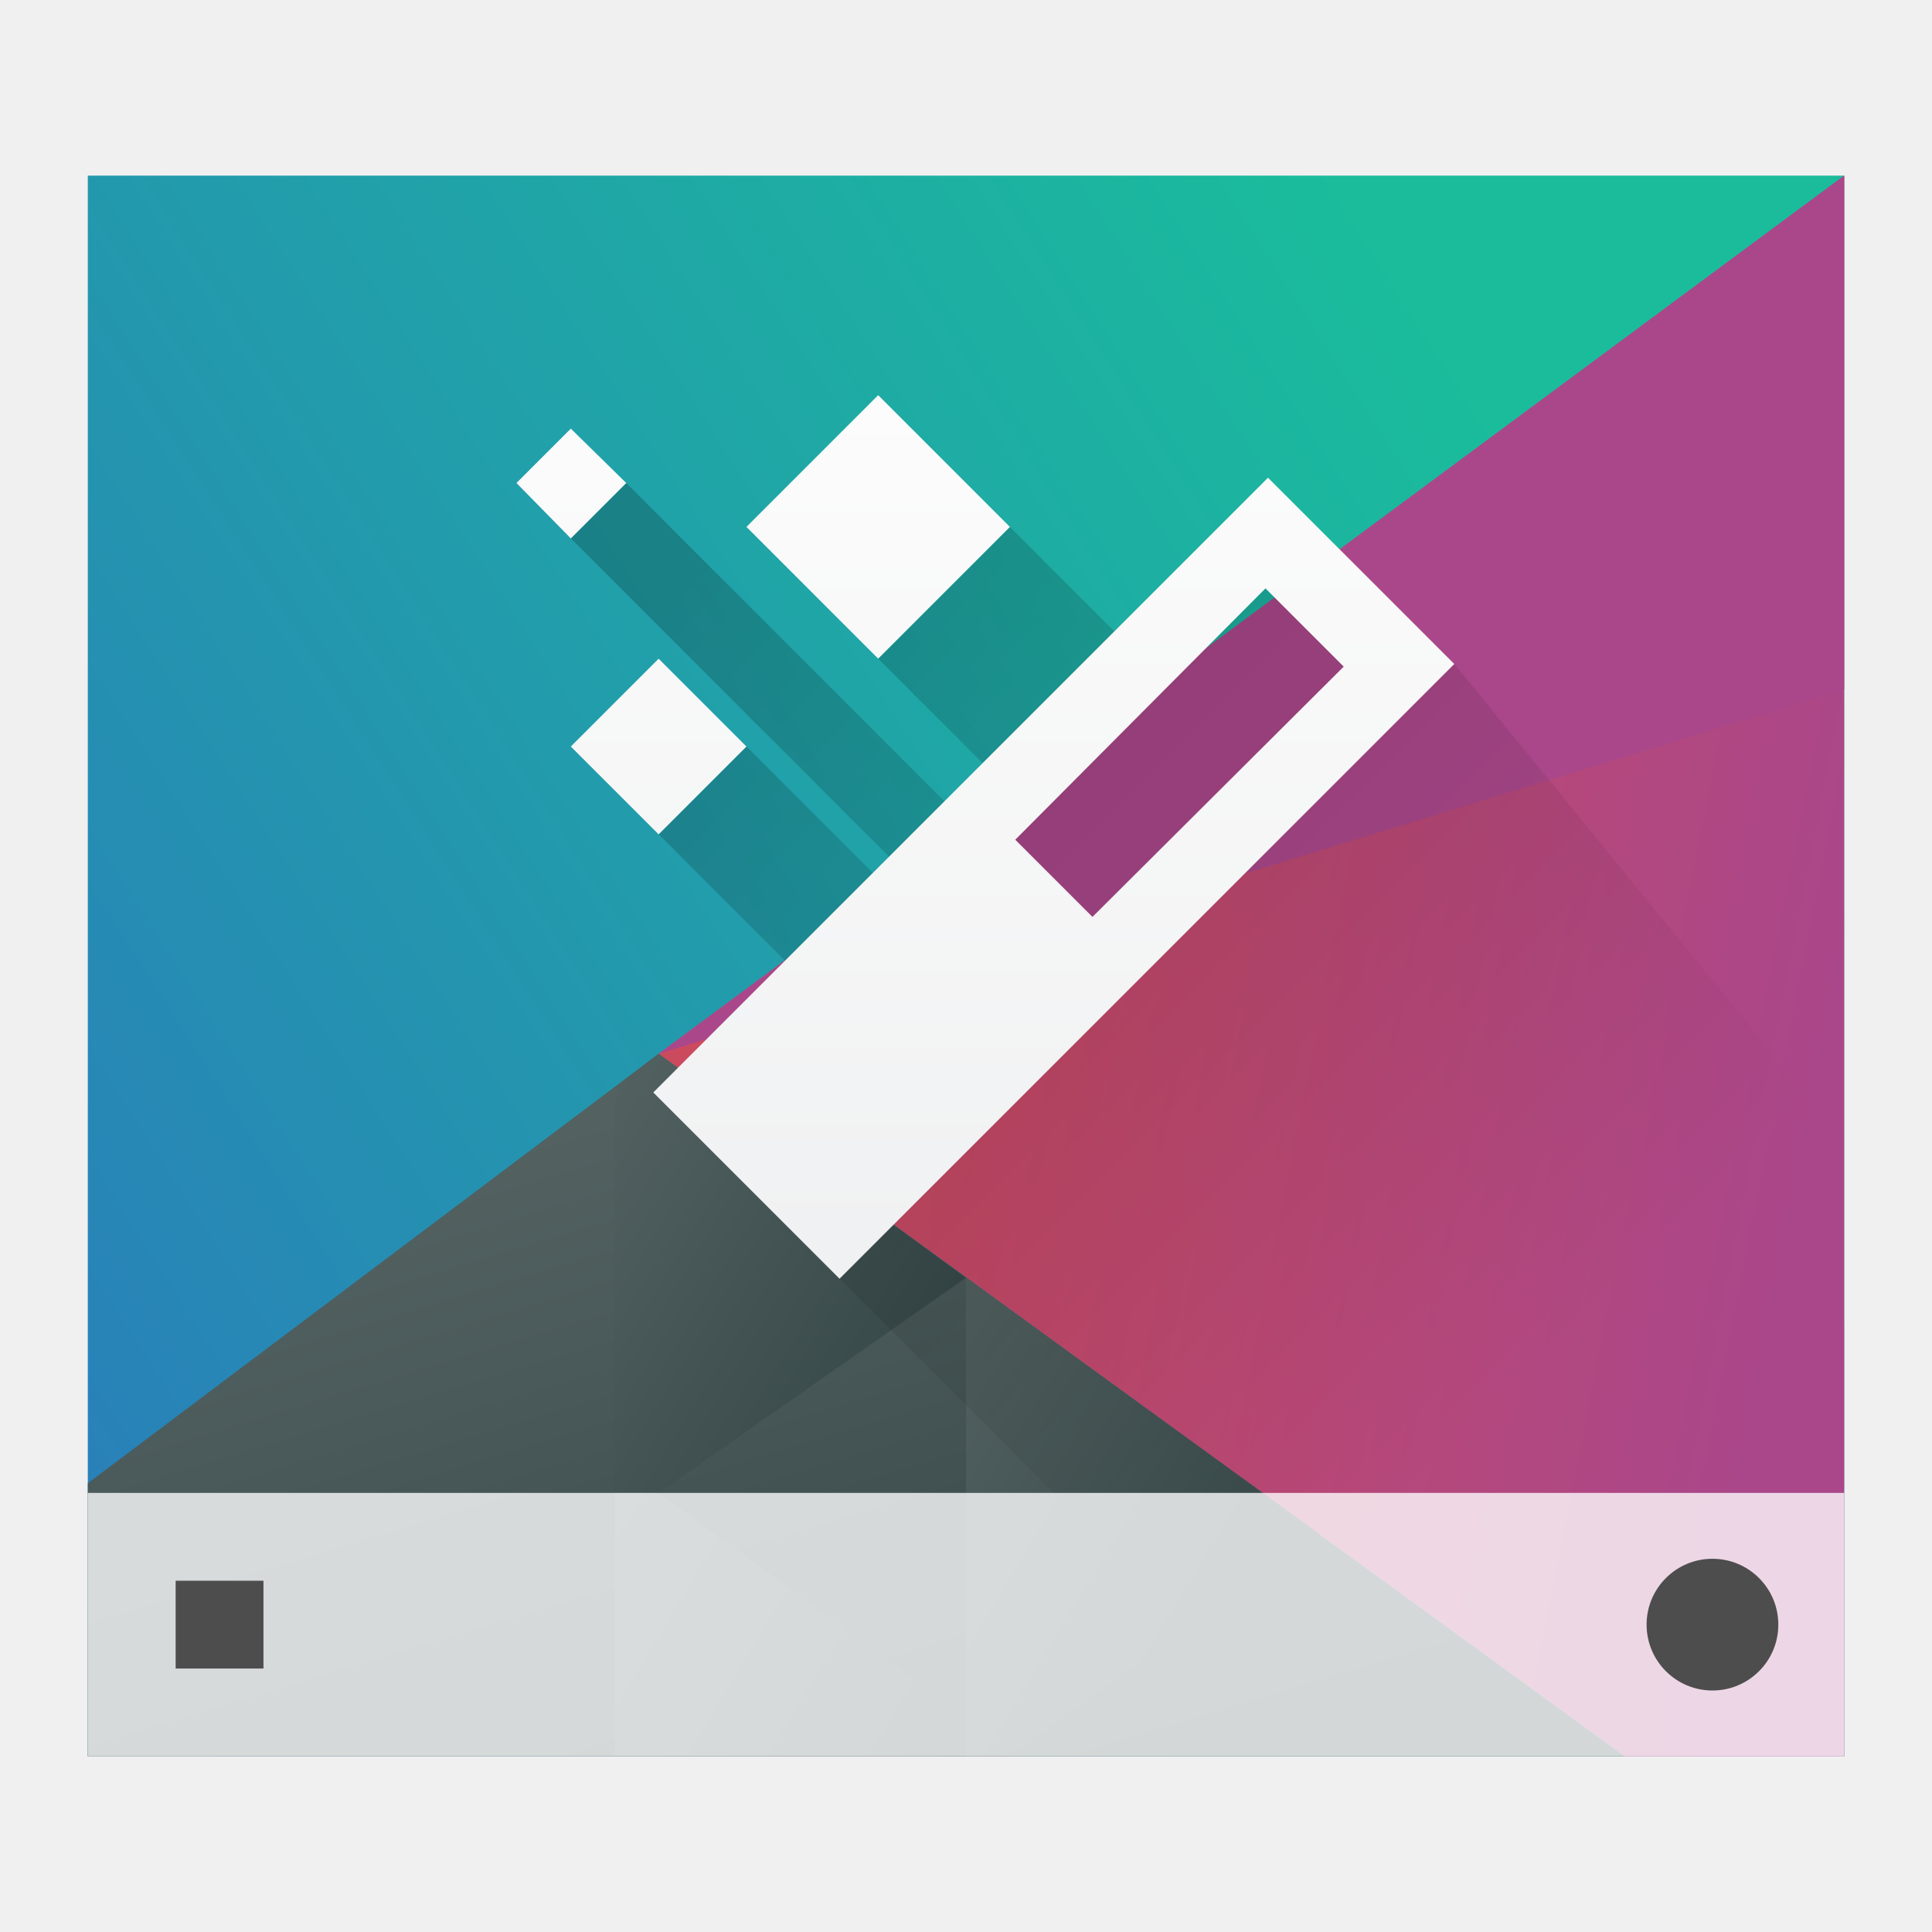
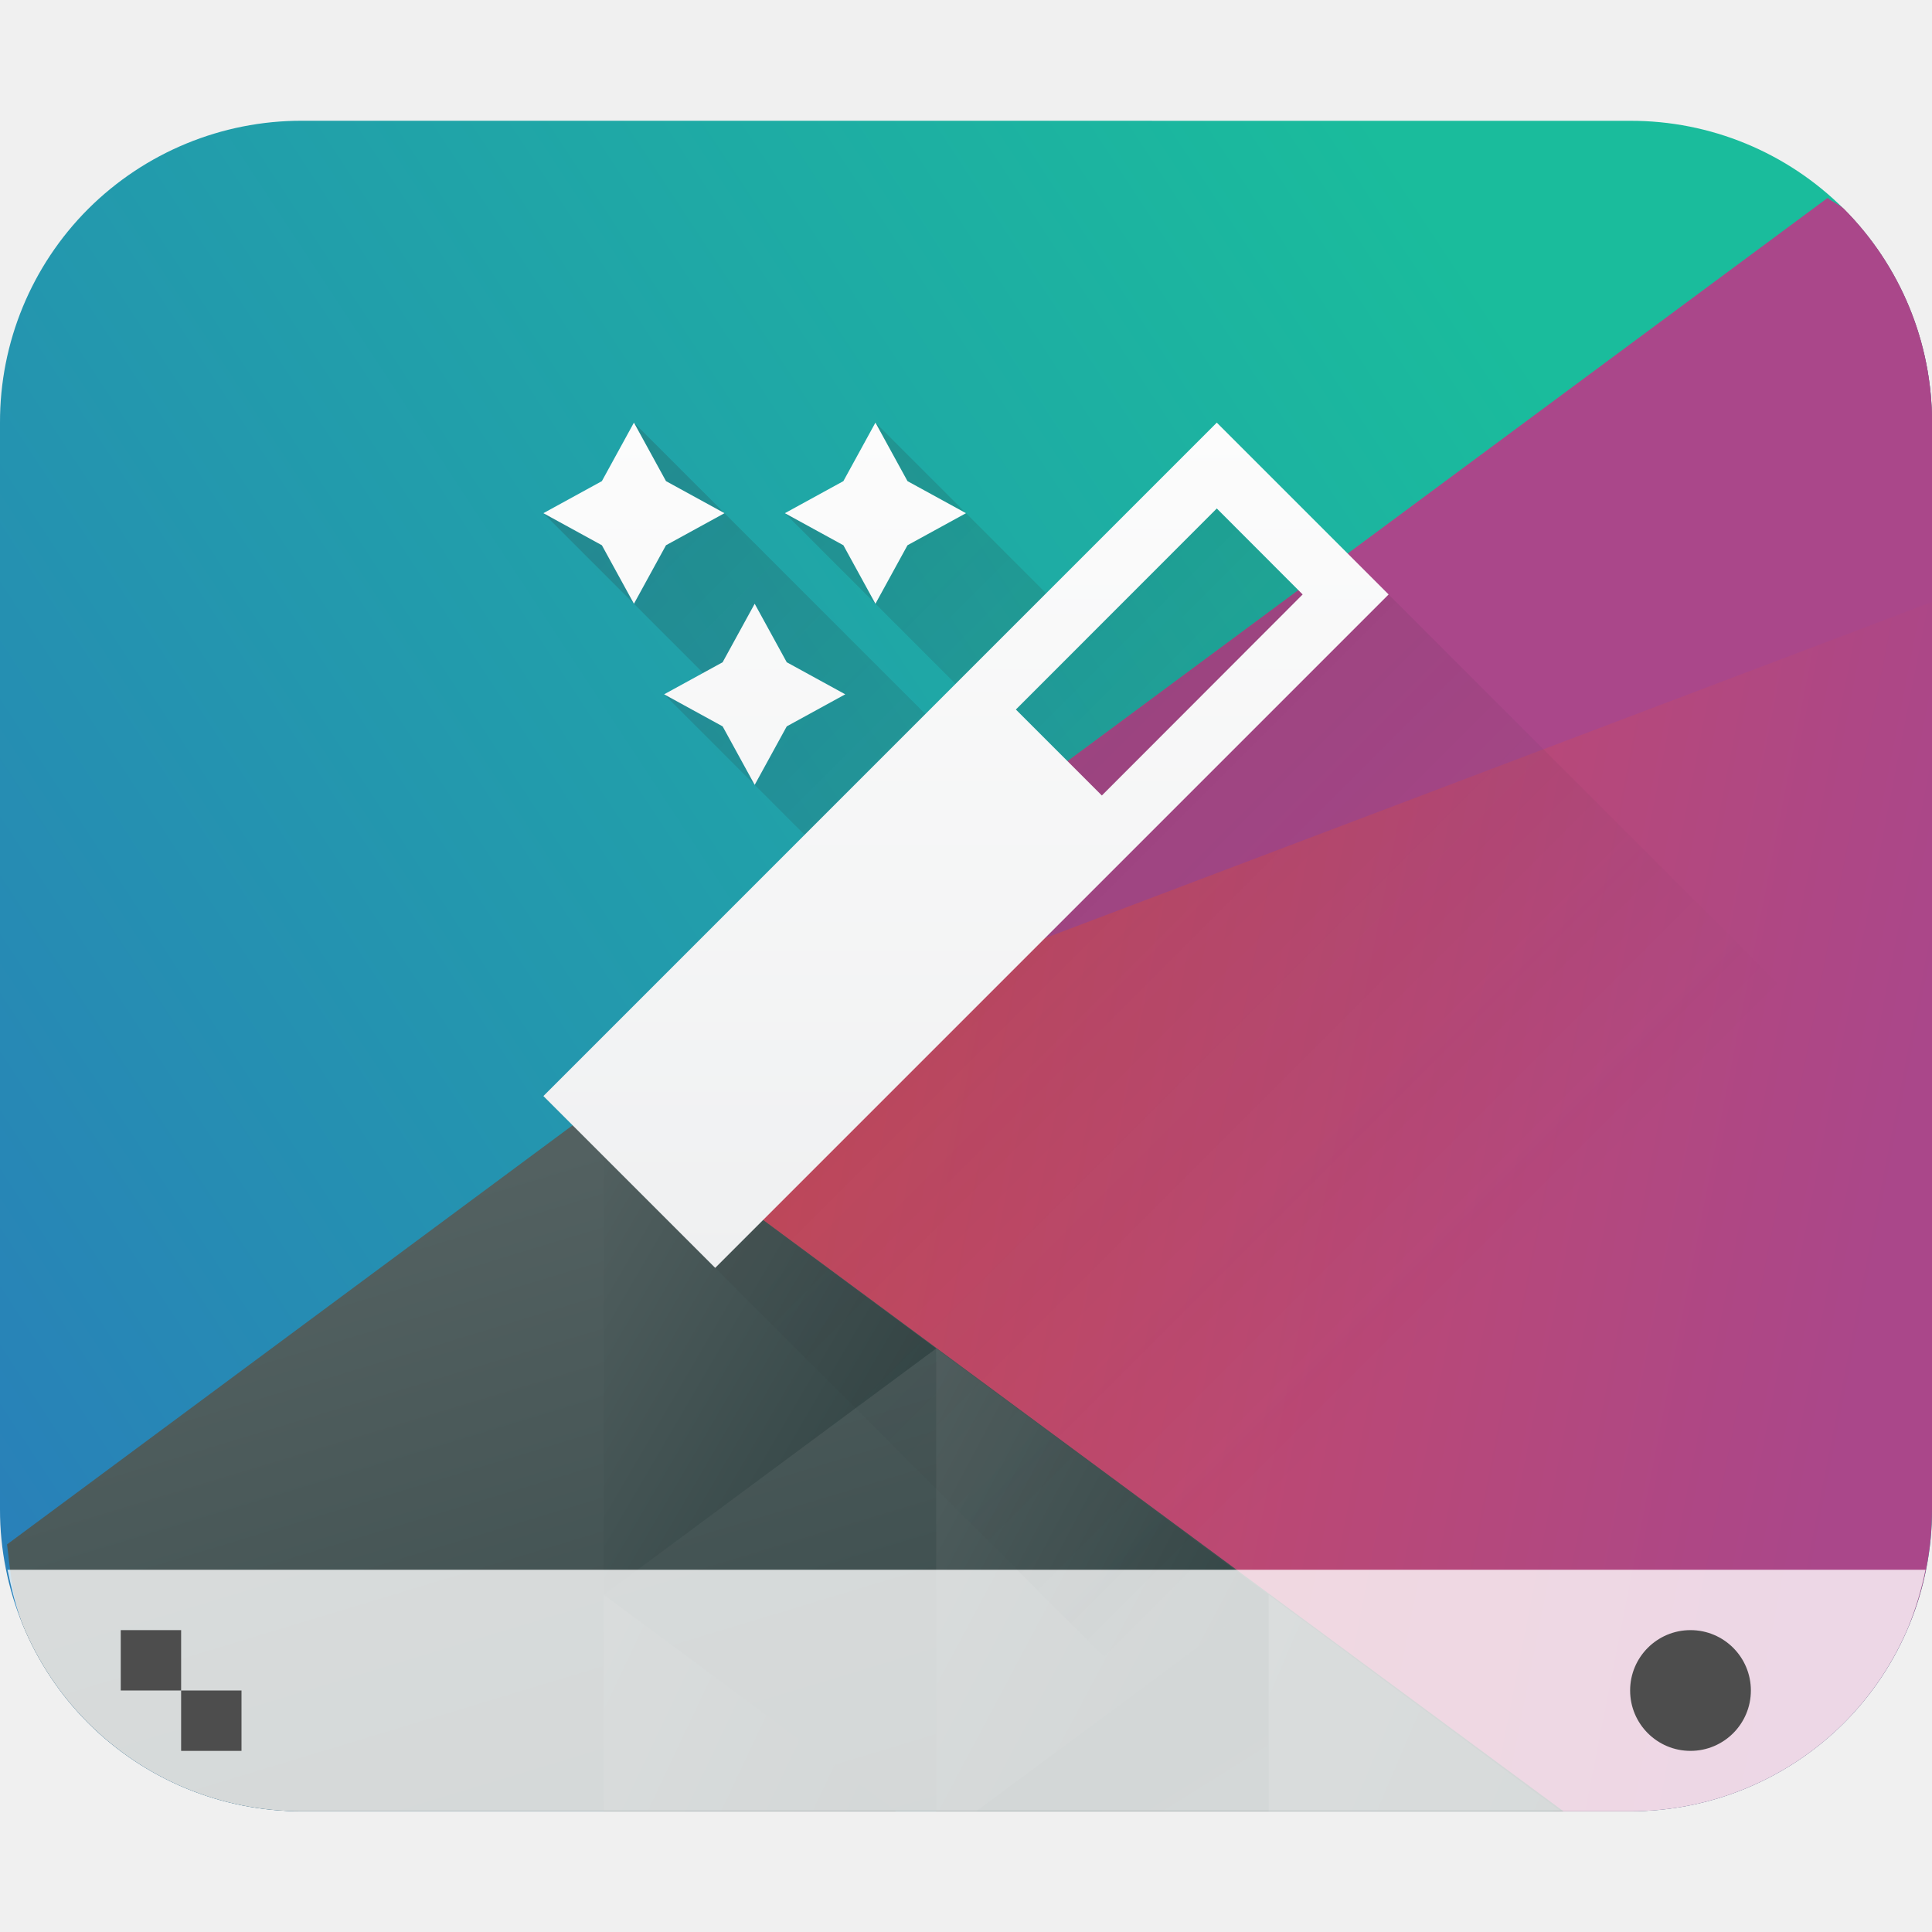
- <svg xmlns="http://www.w3.org/2000/svg" xmlns:xlink="http://www.w3.org/1999/xlink" height="22" width="22">
-   <linearGradient id="a" gradientUnits="userSpaceOnUse" x1="6.375" x2="15.75" y1="8" y2="17.375">
-     <stop offset="0" />
-     <stop offset="1" stop-opacity="0" />
+ <svg xmlns="http://www.w3.org/2000/svg" xmlns:xlink="http://www.w3.org/1999/xlink" height="32" width="32" version="1.1" id="svg81">
+   <defs id="defs35">
+     <linearGradient xlink:href="#a" id="h" gradientUnits="userSpaceOnUse" gradientTransform="matrix(0.66667,0,0,0.85555,-256.38,-429.026)" x1="418.17" y1="503.079" x2="384.571" y2="531.458" />
+     <linearGradient id="a">
+       <stop stop-color="#1abc9c" id="stop3" />
+       <stop offset="1" stop-color="#2980b9" id="stop5" />
+     </linearGradient>
+     <linearGradient xlink:href="#b" id="i" y1="521.633" x1="404.045" y2="528.35" x2="430.736" gradientUnits="userSpaceOnUse" gradientTransform="matrix(0.66667,0,0,0.85555,-256.38,-429.027)" />
+     <linearGradient id="b">
+       <stop stop-color="#cc4a5e" id="stop9" />
+       <stop offset="1" stop-color="#aa478a" id="stop11" />
+     </linearGradient>
+     <linearGradient xlink:href="#c" id="j" y1="542.224" x1="398.092" y2="524.9" x2="394.003" gradientUnits="userSpaceOnUse" gradientTransform="matrix(0.66667,0,0,0.85555,-256.38,-429.027)" />
+     <linearGradient id="c">
+       <stop stop-color="#334545" id="stop15" />
+       <stop offset="1" stop-color="#536161" id="stop17" />
+     </linearGradient>
+     <linearGradient xlink:href="#c" id="k" y1="568.798" x1="431.571" y2="562.798" x2="439.571" gradientUnits="userSpaceOnUse" gradientTransform="matrix(-0.66667,0,0,0.85555,303.047,-463.249)" />
+     <linearGradient xlink:href="#c" id="l" y1="581.87" x1="406.537" y2="572.678" x2="423.32" gradientUnits="userSpaceOnUse" gradientTransform="matrix(-0.66667,0,0,0.85555,303.048,-463.249)" />
+     <linearGradient xlink:href="#c" id="m" y1="572.334" x1="423.054" y2="566.766" x2="431.225" gradientUnits="userSpaceOnUse" gradientTransform="matrix(-0.66667,0,0,0.85555,303.047,-463.249)" />
+     <linearGradient xlink:href="#c" id="n" y1="577.102" x1="431.313" y2="571.445" x2="440.632" gradientUnits="userSpaceOnUse" gradientTransform="matrix(-0.66667,0,0,0.85555,303.048,-463.249)" />
+     <linearGradient xlink:href="#c" id="o" y1="577.362" x1="430.567" y2="591.328" x2="423.75" gradientUnits="userSpaceOnUse" gradientTransform="matrix(-0.66667,0,0,0.85555,303.048,-463.249)" />
+     <linearGradient id="d">
+       <stop stop-color="#383e51" id="stop25" />
+       <stop offset="1" stop-color="#655c6f" stop-opacity="0" id="stop27" />
+     </linearGradient>
+     <linearGradient id="e">
+       <stop stop-color="#eff0f1" id="stop30" />
+       <stop offset="1" stop-color="#fcfcfc" id="stop32" />
+     </linearGradient>
+   </defs>
+   <linearGradient id="g">
+     <stop offset="0" stop-color="#eff0f1" id="stop37" />
+     <stop offset="1" stop-color="#fcfcfc" id="stop39" />
  </linearGradient>
-   <linearGradient id="b" gradientUnits="userSpaceOnUse" x1="10" x2="10" y1="15" y2="4.5">
-     <stop offset="0" stop-color="#eff0f1" />
-     <stop offset="1" stop-color="#fcfcfc" />
+   <linearGradient id="f">
+     <stop offset="0" stop-color="#334545" id="stop42" />
+     <stop offset="1" stop-color="#536161" id="stop44" />
  </linearGradient>
-   <linearGradient id="c" gradientTransform="matrix(1 0 0 1.028572 -.00001 -14.39473)" gradientUnits="userSpaceOnUse" x1="418.17" x2="384.571" y1="503.079" y2="531.458">
-     <stop offset="0" stop-color="#1abc9c" />
-     <stop offset="1" stop-color="#2980b9" />
+   <linearGradient id="q" gradientUnits="userSpaceOnUse" x1="16" x2="16" xlink:href="#g" y1="21" y2="7" />
+   <linearGradient id="p" gradientUnits="userSpaceOnUse" x1="394.571" x2="408.571" y1="523.798" y2="537.798" gradientTransform="translate(-384.571,-515.798)">
+     <stop offset="0" stop-color="#292c2f" id="stop48" />
+     <stop offset="1" stop-color="#292c2f" stop-opacity="0" id="stop50" />
  </linearGradient>
-   <linearGradient id="d" gradientUnits="userSpaceOnUse" x1="29.851" x2="54.318" y1="22.349" y2="28.506">
-     <stop offset="0" stop-color="#cc4a5e" />
-     <stop offset="1" stop-color="#aa478a" />
-   </linearGradient>
-   <linearGradient id="e" gradientUnits="userSpaceOnUse" x1="24.394" x2="20.646" xlink:href="#f" y1="41.224" y2="25.343" />
-   <linearGradient id="f">
-     <stop offset="0" stop-color="#334545" />
-     <stop offset="1" stop-color="#536161" />
-   </linearGradient>
-   <linearGradient id="g" gradientTransform="matrix(-1 0 0 1 839.1428 -40.00001)" gradientUnits="userSpaceOnUse" x1="430.571" x2="440.171" xlink:href="#f" y1="569.98" y2="562.499" />
-   <linearGradient id="h" gradientTransform="matrix(-.4166665 0 0 .5347215 190.4047 -283.7805)" gradientUnits="userSpaceOnUse" x1="430.571" x2="440.171" xlink:href="#f" y1="569.98" y2="562.499" />
-   <linearGradient id="i" gradientTransform="matrix(-.4166665 0 0 .5347215 194.4047 -286.3305)" gradientUnits="userSpaceOnUse" x1="430.571" x2="440.171" xlink:href="#f" y1="569.98" y2="562.499" />
-   <g transform="matrix(.4166665 0 0 .5347215 -159.238 -267.3916)">
-     <path d="m384.571 503.798v33.662h48v-33.662z" fill="url(#c)" stroke-width="1.106" />
-     <g stroke-linecap="round">
-       <g stroke-width="2">
-         <path d="m56 6-29.7 17.143 24.2 13.714h5.5z" fill="url(#d)" transform="matrix(1.09091 0 0 1.09091 371.4805 497.2525)" />
-         <path d="m26.3 23.143-14.3 8.383v5.331h38.5z" fill="url(#e)" transform="matrix(1.09091 0 0 1.09091 371.4805 497.2525)" />
-         <path d="m408.571 527.268-8.4-4.769-1.2.711v8.64h1.2z" fill="url(#g)" />
-       </g>
-       <path d="m11 14.55v5.45h.5l3.5-2.55z" fill="url(#i)" stroke-width=".944" transform="matrix(2.400001 0 0 1.870132 382.1714 500.0578)" />
-       <path d="m7 17v3h4v-.449l-3.5-2.551z" fill="url(#h)" stroke-width=".944" transform="matrix(2.400001 0 0 1.870132 382.1714 500.0578)" />
-       <path d="m400.171 522.499 32.4-18.701-0 10.94z" fill="#aa478a" stroke-width="2" />
-     </g>
-   </g>
-   <g transform="matrix(.625 0 0 .625 -239.3571 -321.6238)">
-     <path d="m384.571 541.798h32v4.8h-32z" fill="#fff" fill-opacity=".784" stroke-width="1.095" />
-     <path d="m19.5 17.75a.75.75 0 0 0 -.75.75.75.75 0 0 0 .75.75.75.75 0 0 0 .75-.75.75.75 0 0 0 -.75-.75zm-17.5.25v1h1v-1z" fill="#4d4d4d" stroke-width=".75" transform="matrix(1.6 0 0 1.6 382.9714 514.5981)" />
-   </g>
-   <path d="m7.131 5.5-.631.631 3.869 3.869h-.369l-1.5-1.5-1 1 1.5 1.5-1.561 1.439 4.561 4.561h9v-4l-4.439-5.439-2.15-.861-1.41.801-1.5-1.5-1.5 1.5 1.5 1.5-.5.369z" fill="url(#a)" opacity=".2" />
-   <path d="m10 4.5-1.5 1.5 1.5 1.5 1.5-1.5zm-3.5.381-.619.619.619.631.631-.631zm7.939.559-7 7 2.121 2.121 7-7zm-.029 1.26.891.891-2.861 2.85-.879-.879zm-6.91.801-1 1 1 1 1-1z" fill="url(#b)" stroke-linejoin="round" stroke-width="2" />
+   <path d="M 5,2 A 5.004,5.004 0 0 0 1.46,3.461 4.99,4.99 0 0 0 0,7.001 v 18 A 5.004,5.004 0 0 0 1.46,28.539 4.99,4.99 0 0 0 5,30 H 27 A 5.004,5.004 0 0 0 30.54,28.54 4.99,4.99 0 0 0 32,25 V 7 A 5.004,5.004 0 0 0 30.54,3.461 4.99,4.99 0 0 0 27,2.001 Z" id="path53" style="fill:url(#h)" />
+   <path d="M 25.746,30 H 27 A 5.004,5.004 0 0 0 30.54,28.54 4.989,4.989 0 0 0 32,25 V 7 A 5.005,5.005 0 0 0 30.54,3.46 C 30.463,3.385 30.352,3.352 30.271,3.281 L 9.977,18.316 25.747,30 Z" id="path55" style="fill:url(#i)" />
+   <path d="m 0.117,25.58 c 0.057,0.47 0.098,0.949 0.276,1.37 A 4.989,4.989 0 0 0 3.051,29.607 5.004,5.004 0 0 0 5,30 H 25.895 L 10,18.256 Z" id="path57" style="fill:url(#j)" />
+   <path d="M 15.506,22.335 10,18.255 v 8.16 z" id="path59" style="fill:url(#k)" />
+   <path d="M 21.011,26.413 V 30 h 4.841 l -4.84,-3.587 z" id="path61" style="fill:url(#l)" />
+   <path d="M 15.506,22.335 V 30 h 0.666 l 4.84,-3.586 -5.506,-4.08 z" id="path63" style="fill:url(#m)" />
+   <path d="M 10,26.414 V 30 h 4.84 z" id="path65" style="fill:url(#n)" />
+   <path d="M 21.011,26.413 16.171,30 h 4.84 z" id="path67" style="fill:url(#o)" />
+   <path d="M 32,9.971 V 7.001 A 5.005,5.005 0 0 0 30.54,3.461 C 30.463,3.385 30.352,3.352 30.271,3.281 L 9.977,18.318 Z" id="path69" style="fill:#aa478a" />
+   <path d="m 0.124,26 c 0.067,0.317 0.146,0.658 0.269,0.95 A 4.989,4.989 0 0 0 3.051,29.608 5.004,5.004 0 0 0 5,30 h 22 a 5.004,5.004 0 0 0 3.54,-1.46 4.989,4.989 0 0 0 1.067,-1.59 5.35,5.35 0 0 0 0.285,-0.95 z" id="path71" style="fill:#ffffff;fill-opacity:0.784" />
+   <circle cx="28" cy="28" r="1" id="circle73" style="fill:#4d4d4d" />
+   <path d="m 2,27 v 1 h 1 v -1 z m 1,1 v 1 h 1 v -1 z" id="path75" style="fill:#4d4d4d" />
+   <path d="M 20.846,30 H 27 a 5.004,5.004 0 0 0 0.5,-0.023 5.004,5.004 0 0 0 0.494,-0.075 5.004,5.004 0 0 0 0.485,-0.123 5.004,5.004 0 0 0 0.47,-0.172 5.004,5.004 0 0 0 0.451,-0.216 5.004,5.004 0 0 0 0.426,-0.26 5.004,5.004 0 0 0 0.399,-0.303 5.004,5.004 0 0 0 0.314,-0.289 4.99,4.99 0 0 0 0.336,-0.37 4.99,4.99 0 0 0 0.295,-0.401 4.99,4.99 0 0 0 0.254,-0.428 4.99,4.99 0 0 0 0.21,-0.453 4.99,4.99 0 0 0 0.165,-0.471 4.99,4.99 0 0 0 0.115,-0.484 4.99,4.99 0 0 0 0.068,-0.494 A 4.99,4.99 0 0 0 32,25 V 18.846 L 20.16,7.006 17.328,9.828 14.5,7 15.031,9.031 13,8.5 l 2.828,2.828 -0.5,0.5 L 10.5,7 11.031,9.031 9,8.5 l 3,3 H 11 L 13.328,13.828 9,18.154 Z" id="path77" style="opacity:0.2;fill:url(#p)" />
+   <path d="M 10.5,7 9.969,7.969 9,8.5 9.969,9.031 10.5,10 11.031,9.031 12,8.5 11.031,7.969 Z m 4,0 L 13.969,7.969 13,8.5 13.969,9.031 14.5,10 15.031,9.031 16,8.5 15.031,7.969 Z M 20.154,7 9,18.154 11.846,21 23,9.846 Z m 0,1.422 1.422,1.424 -3.326,3.33 -1.424,-1.424 z M 12.5,10 11.969,10.969 11,11.5 11.969,12.031 12.5,13 13.031,12.031 14,11.5 13.031,10.969 Z" id="path79" style="fill:url(#q)" />
</svg>
